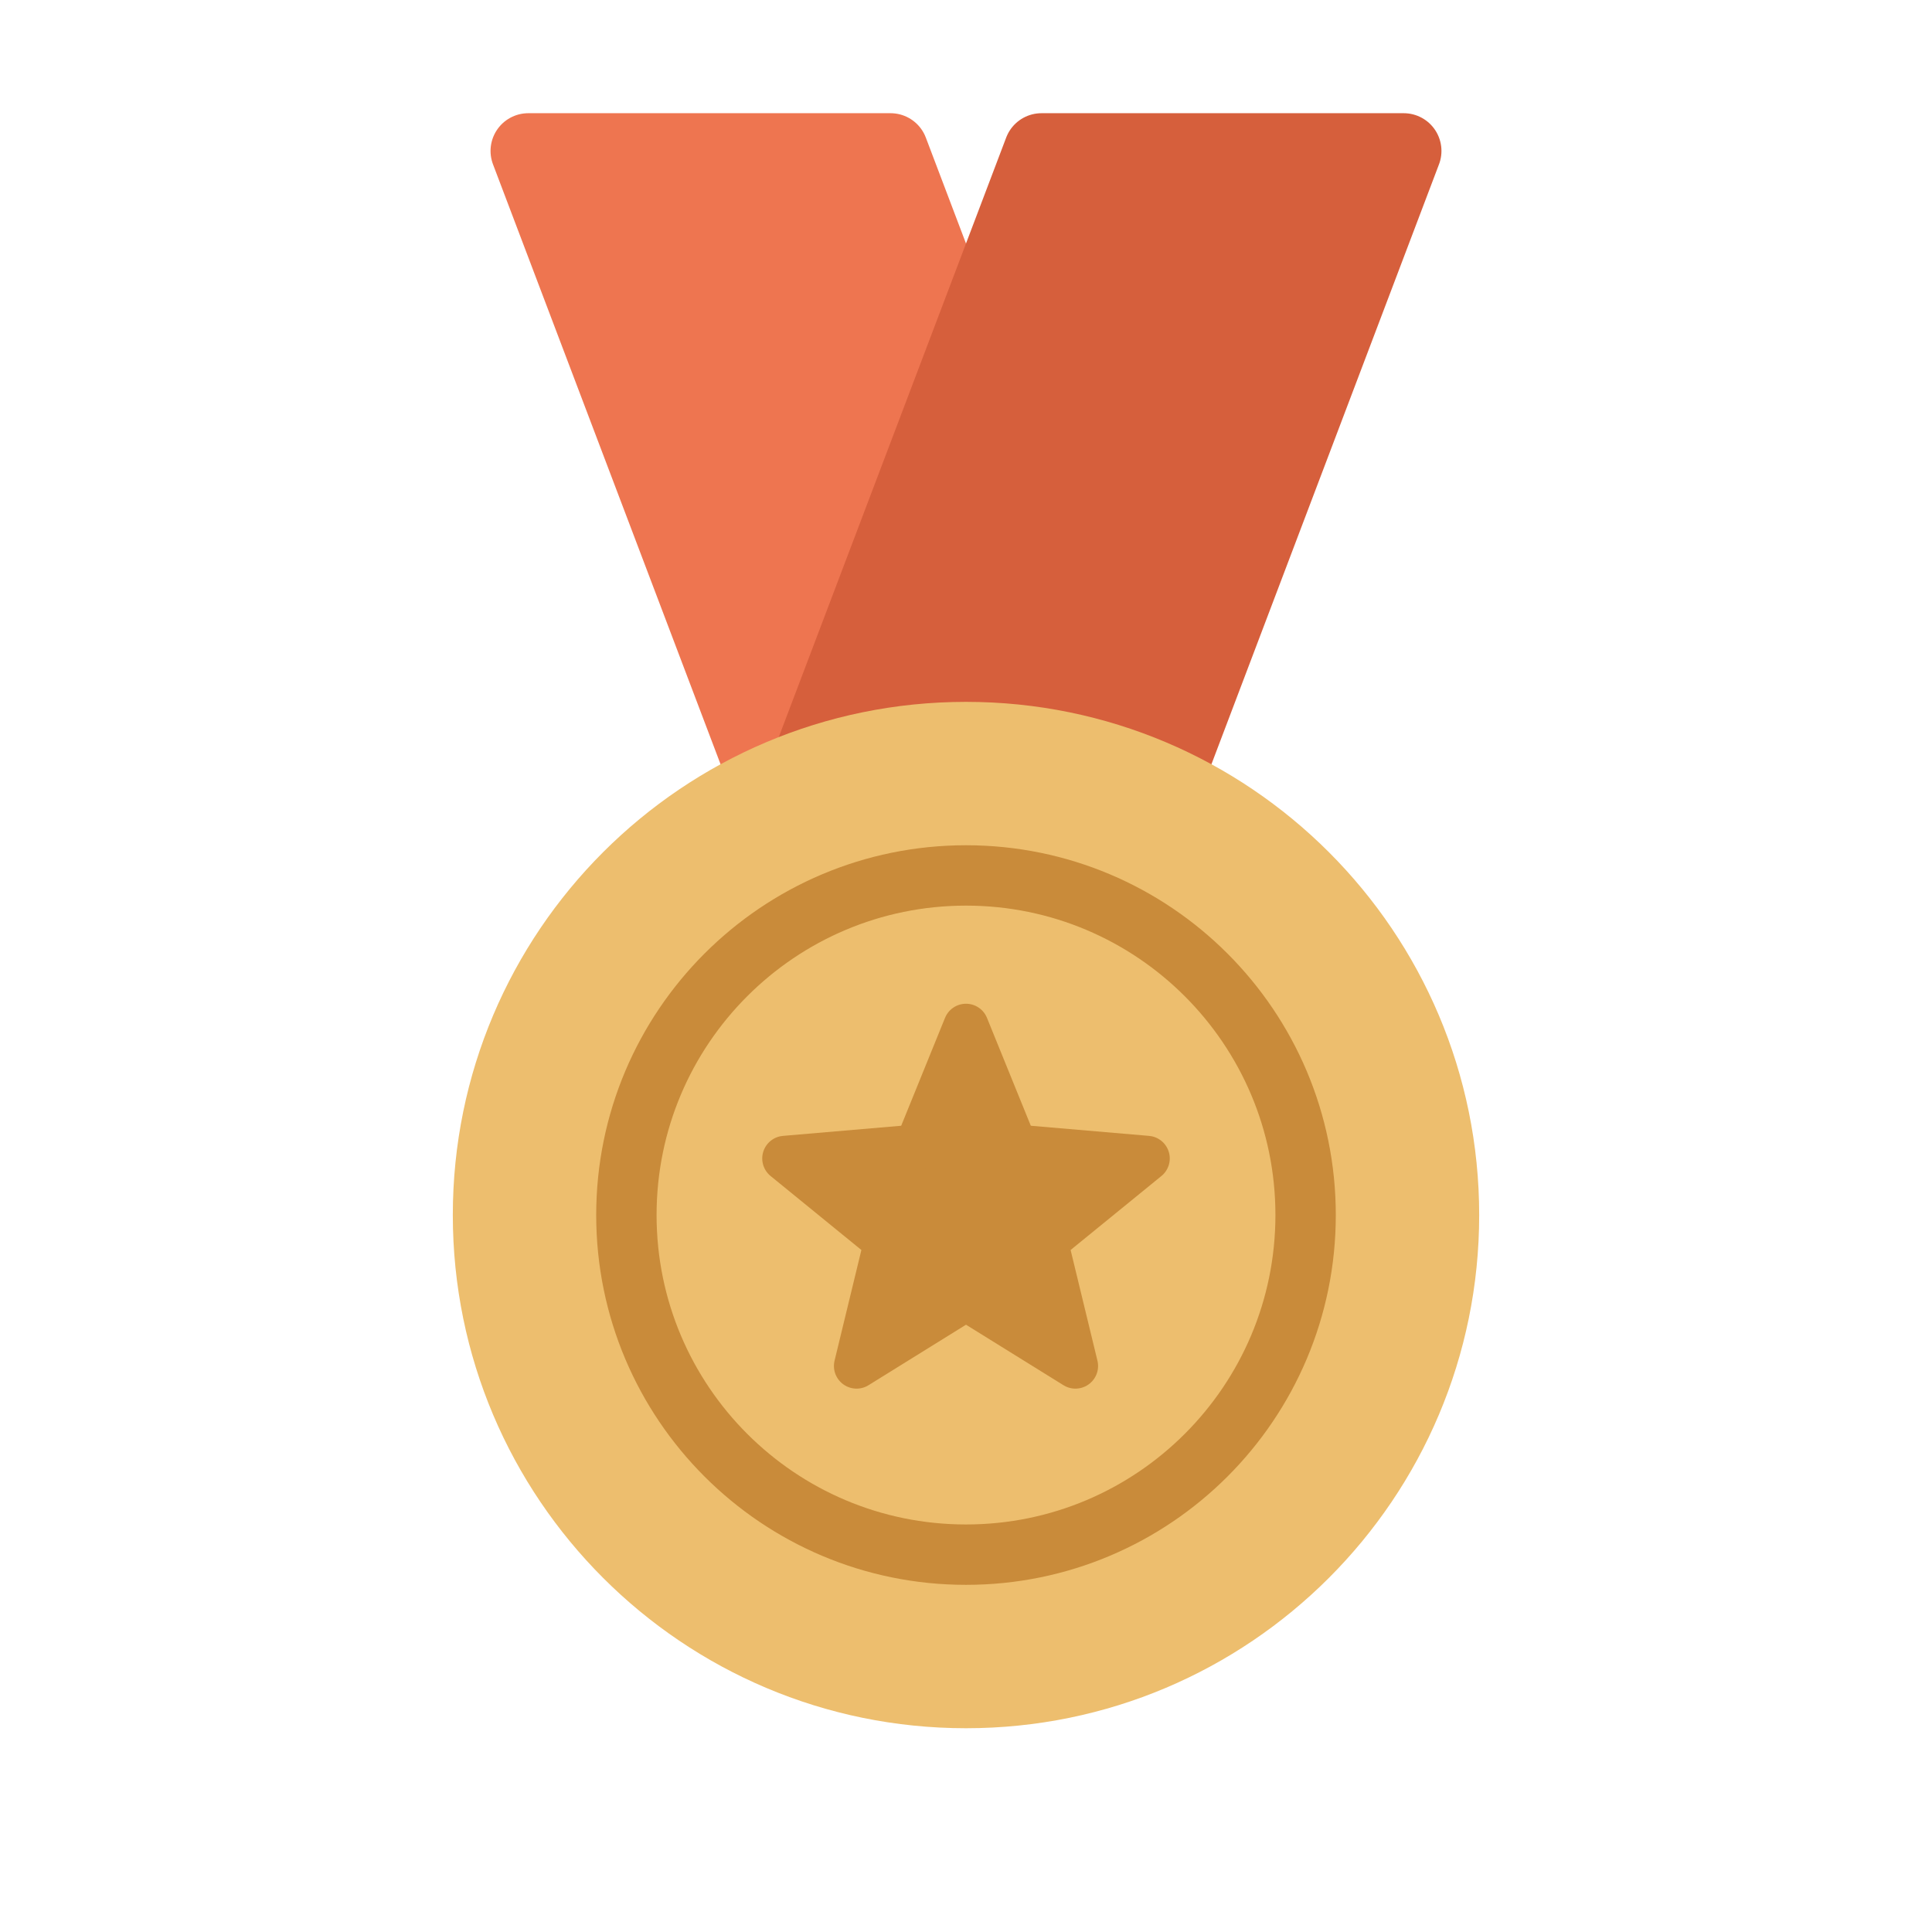
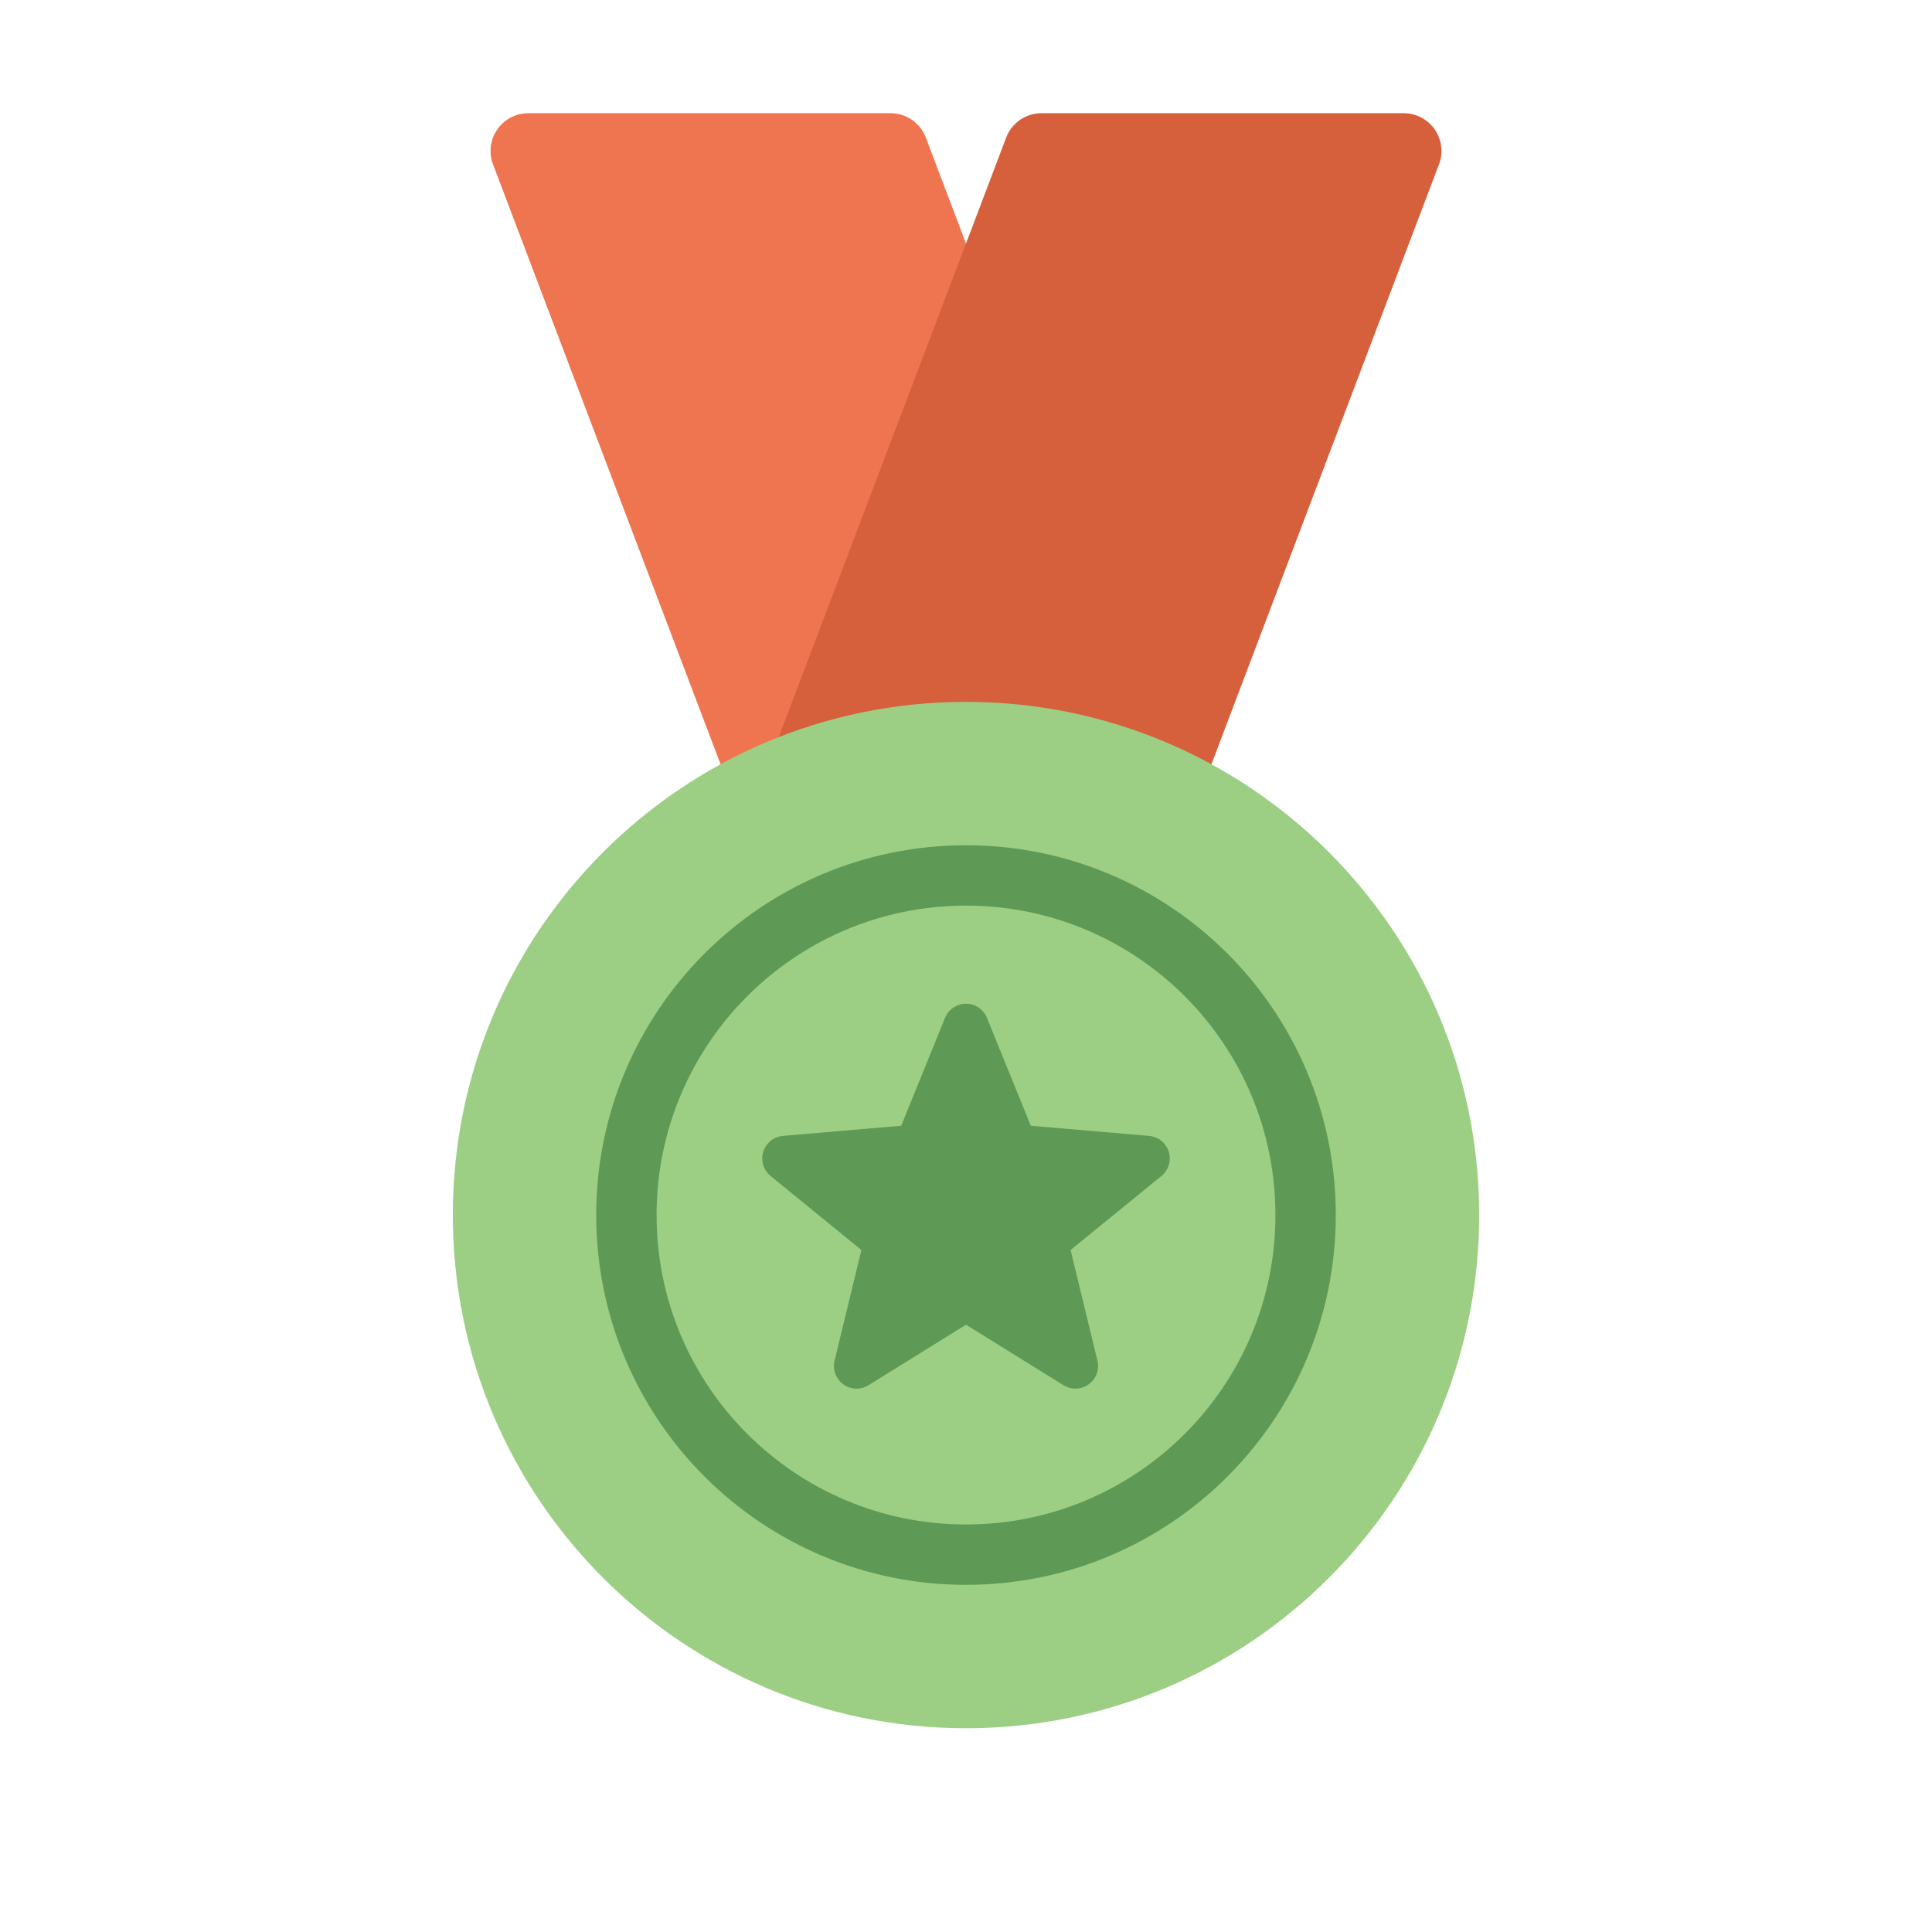
<svg xmlns="http://www.w3.org/2000/svg" viewBox="0 0 512 512">
  <path d="M140 40 H236 L302 214 H206 Z" fill="#EE7550" stroke="#EE7550" stroke-width="20" stroke-linejoin="round" />
  <path d="M372 40 H276 L210 214 H306 Z" fill="#D65F3C" stroke="#D65F3C" stroke-width="20" stroke-linejoin="round" />
-   <circle cx="256" cy="322" r="136" fill="#EDBE6E" />
-   <circle cx="256" cy="322" r="90" fill="none" stroke="#C98B3A" stroke-width="16" />
-   <polygon points="256 272 269 304 304 307 277 329 285 362 256 344 227 362 235 329 208 307 243 304" fill="#C98B3A" stroke="#C98B3A" stroke-width="12" stroke-linejoin="round" />
+   <circle cx="256" cy="322" r="136" fill="#9CCF84" />
+   <circle cx="256" cy="322" r="90" fill="none" stroke="#5E9A55" stroke-width="16" />
+   <polygon points="256 272 269 304 304 307 277 329 285 362 256 344 227 362 235 329 208 307 243 304" fill="#5E9A55" stroke="#5E9A55" stroke-width="12" stroke-linejoin="round" />
</svg>
